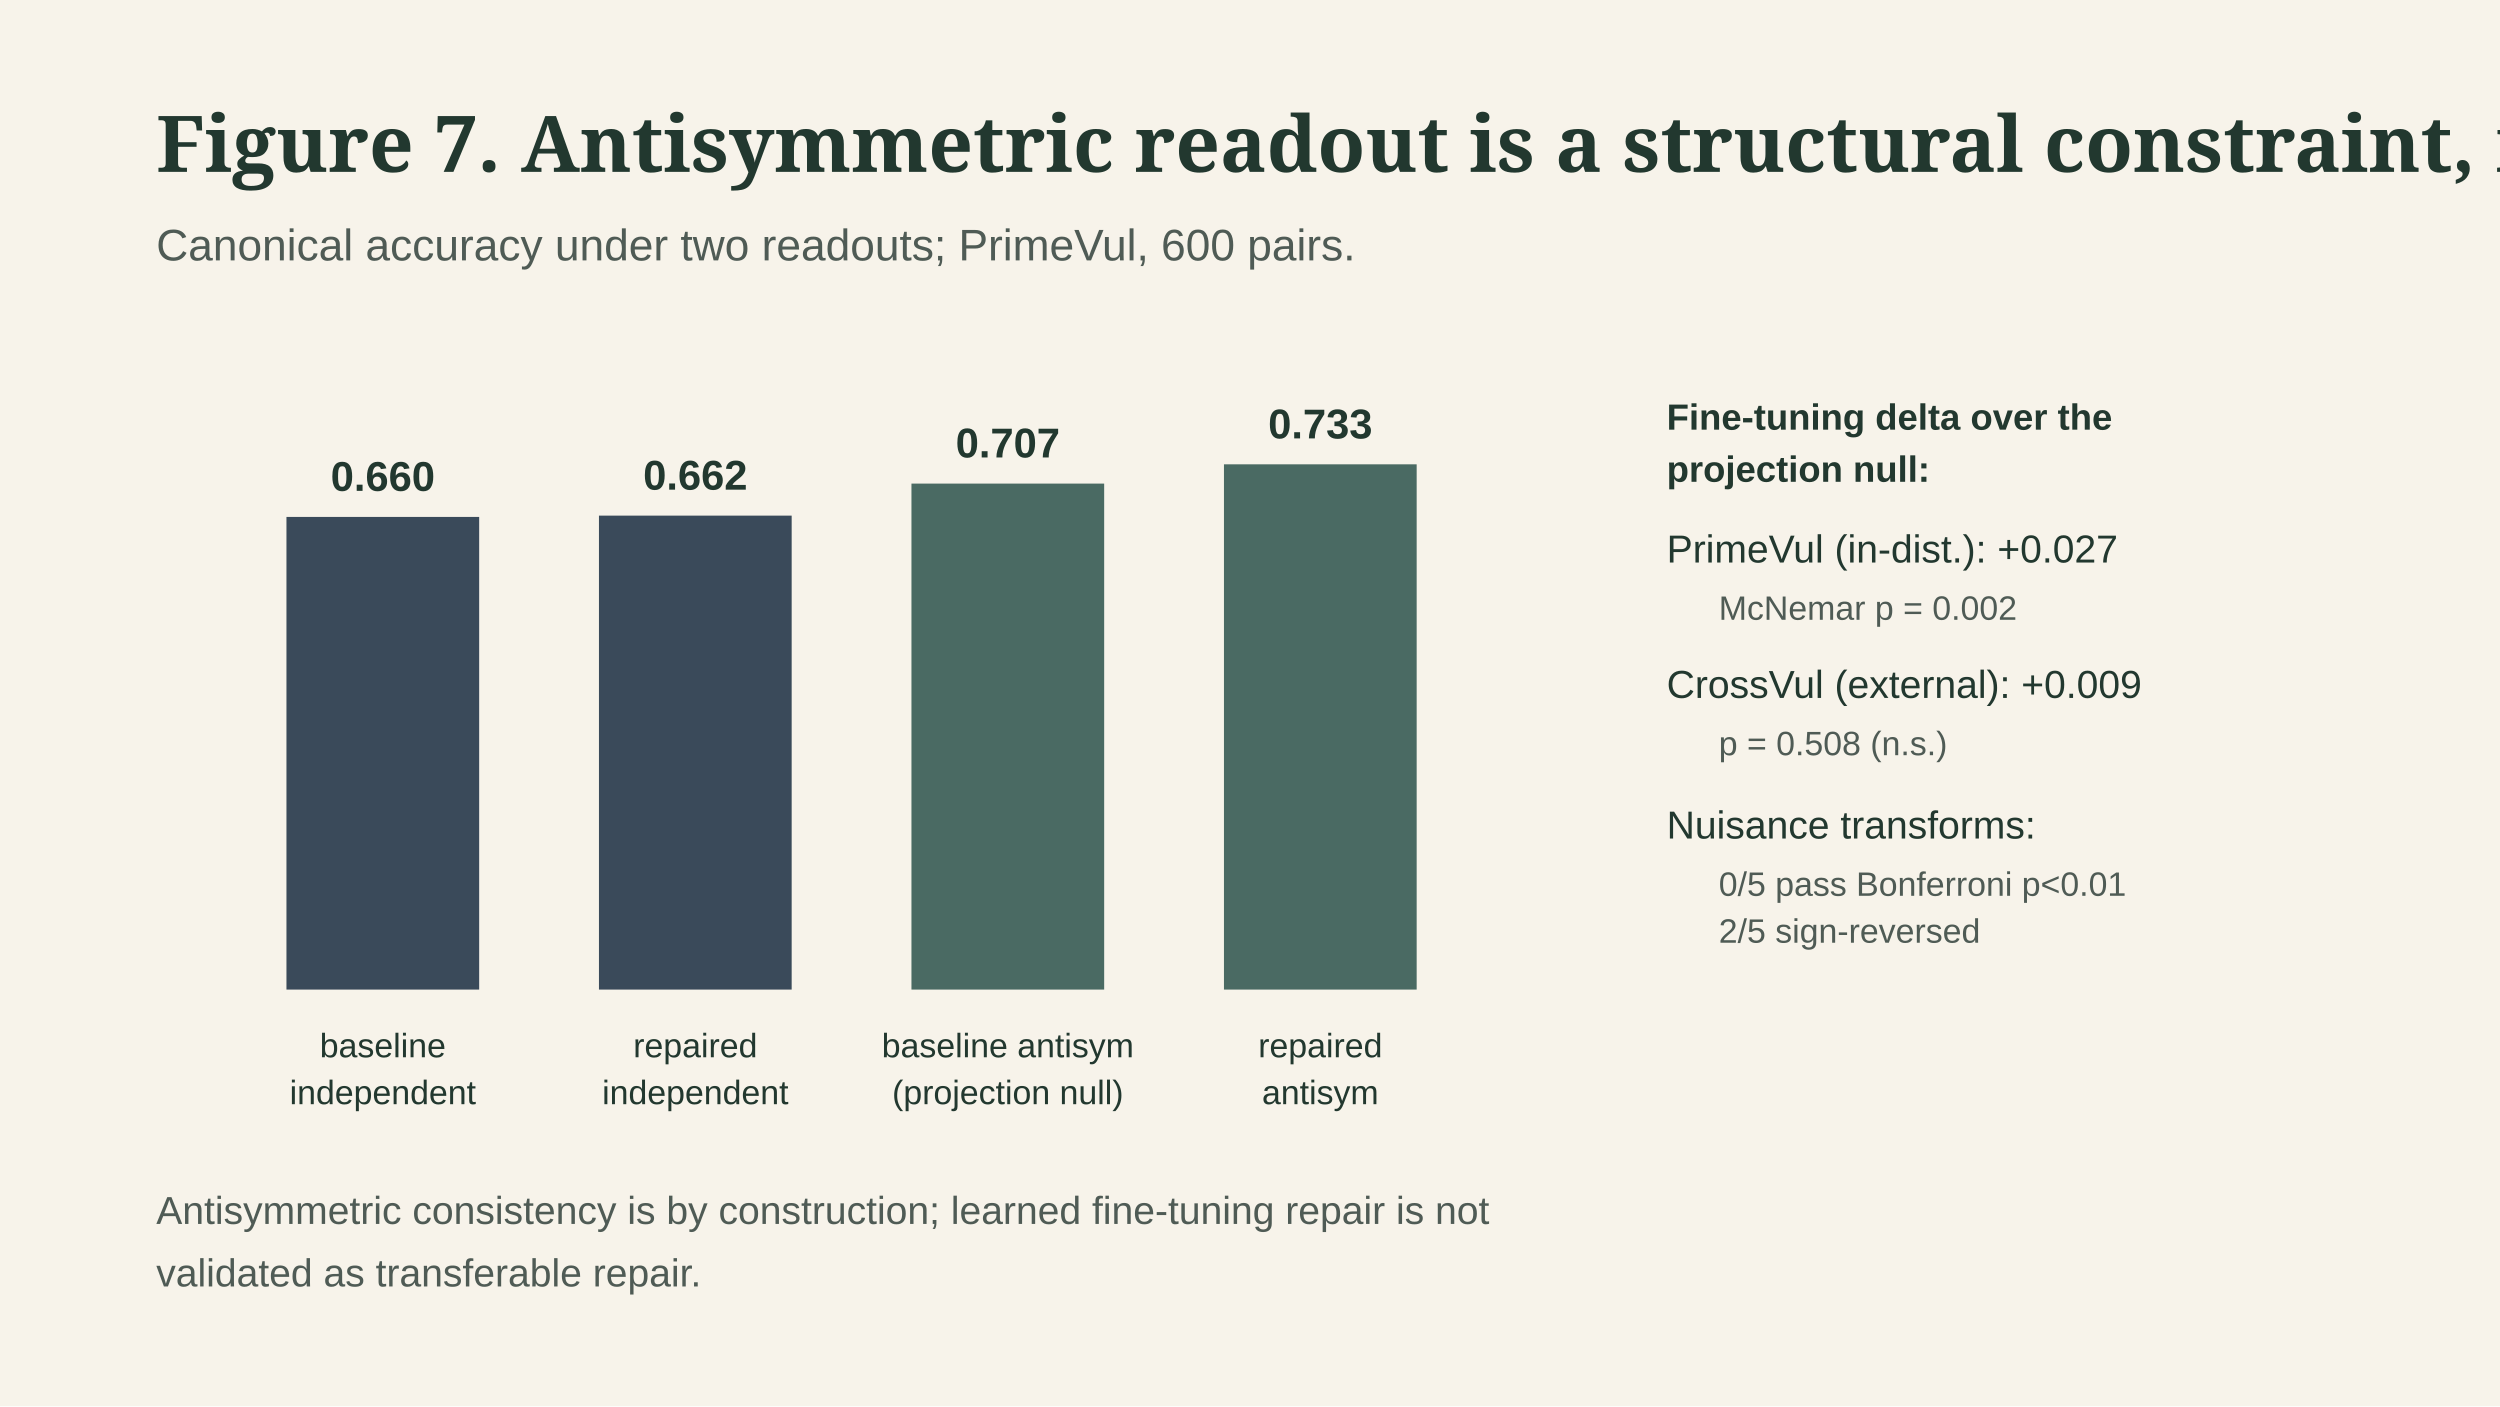
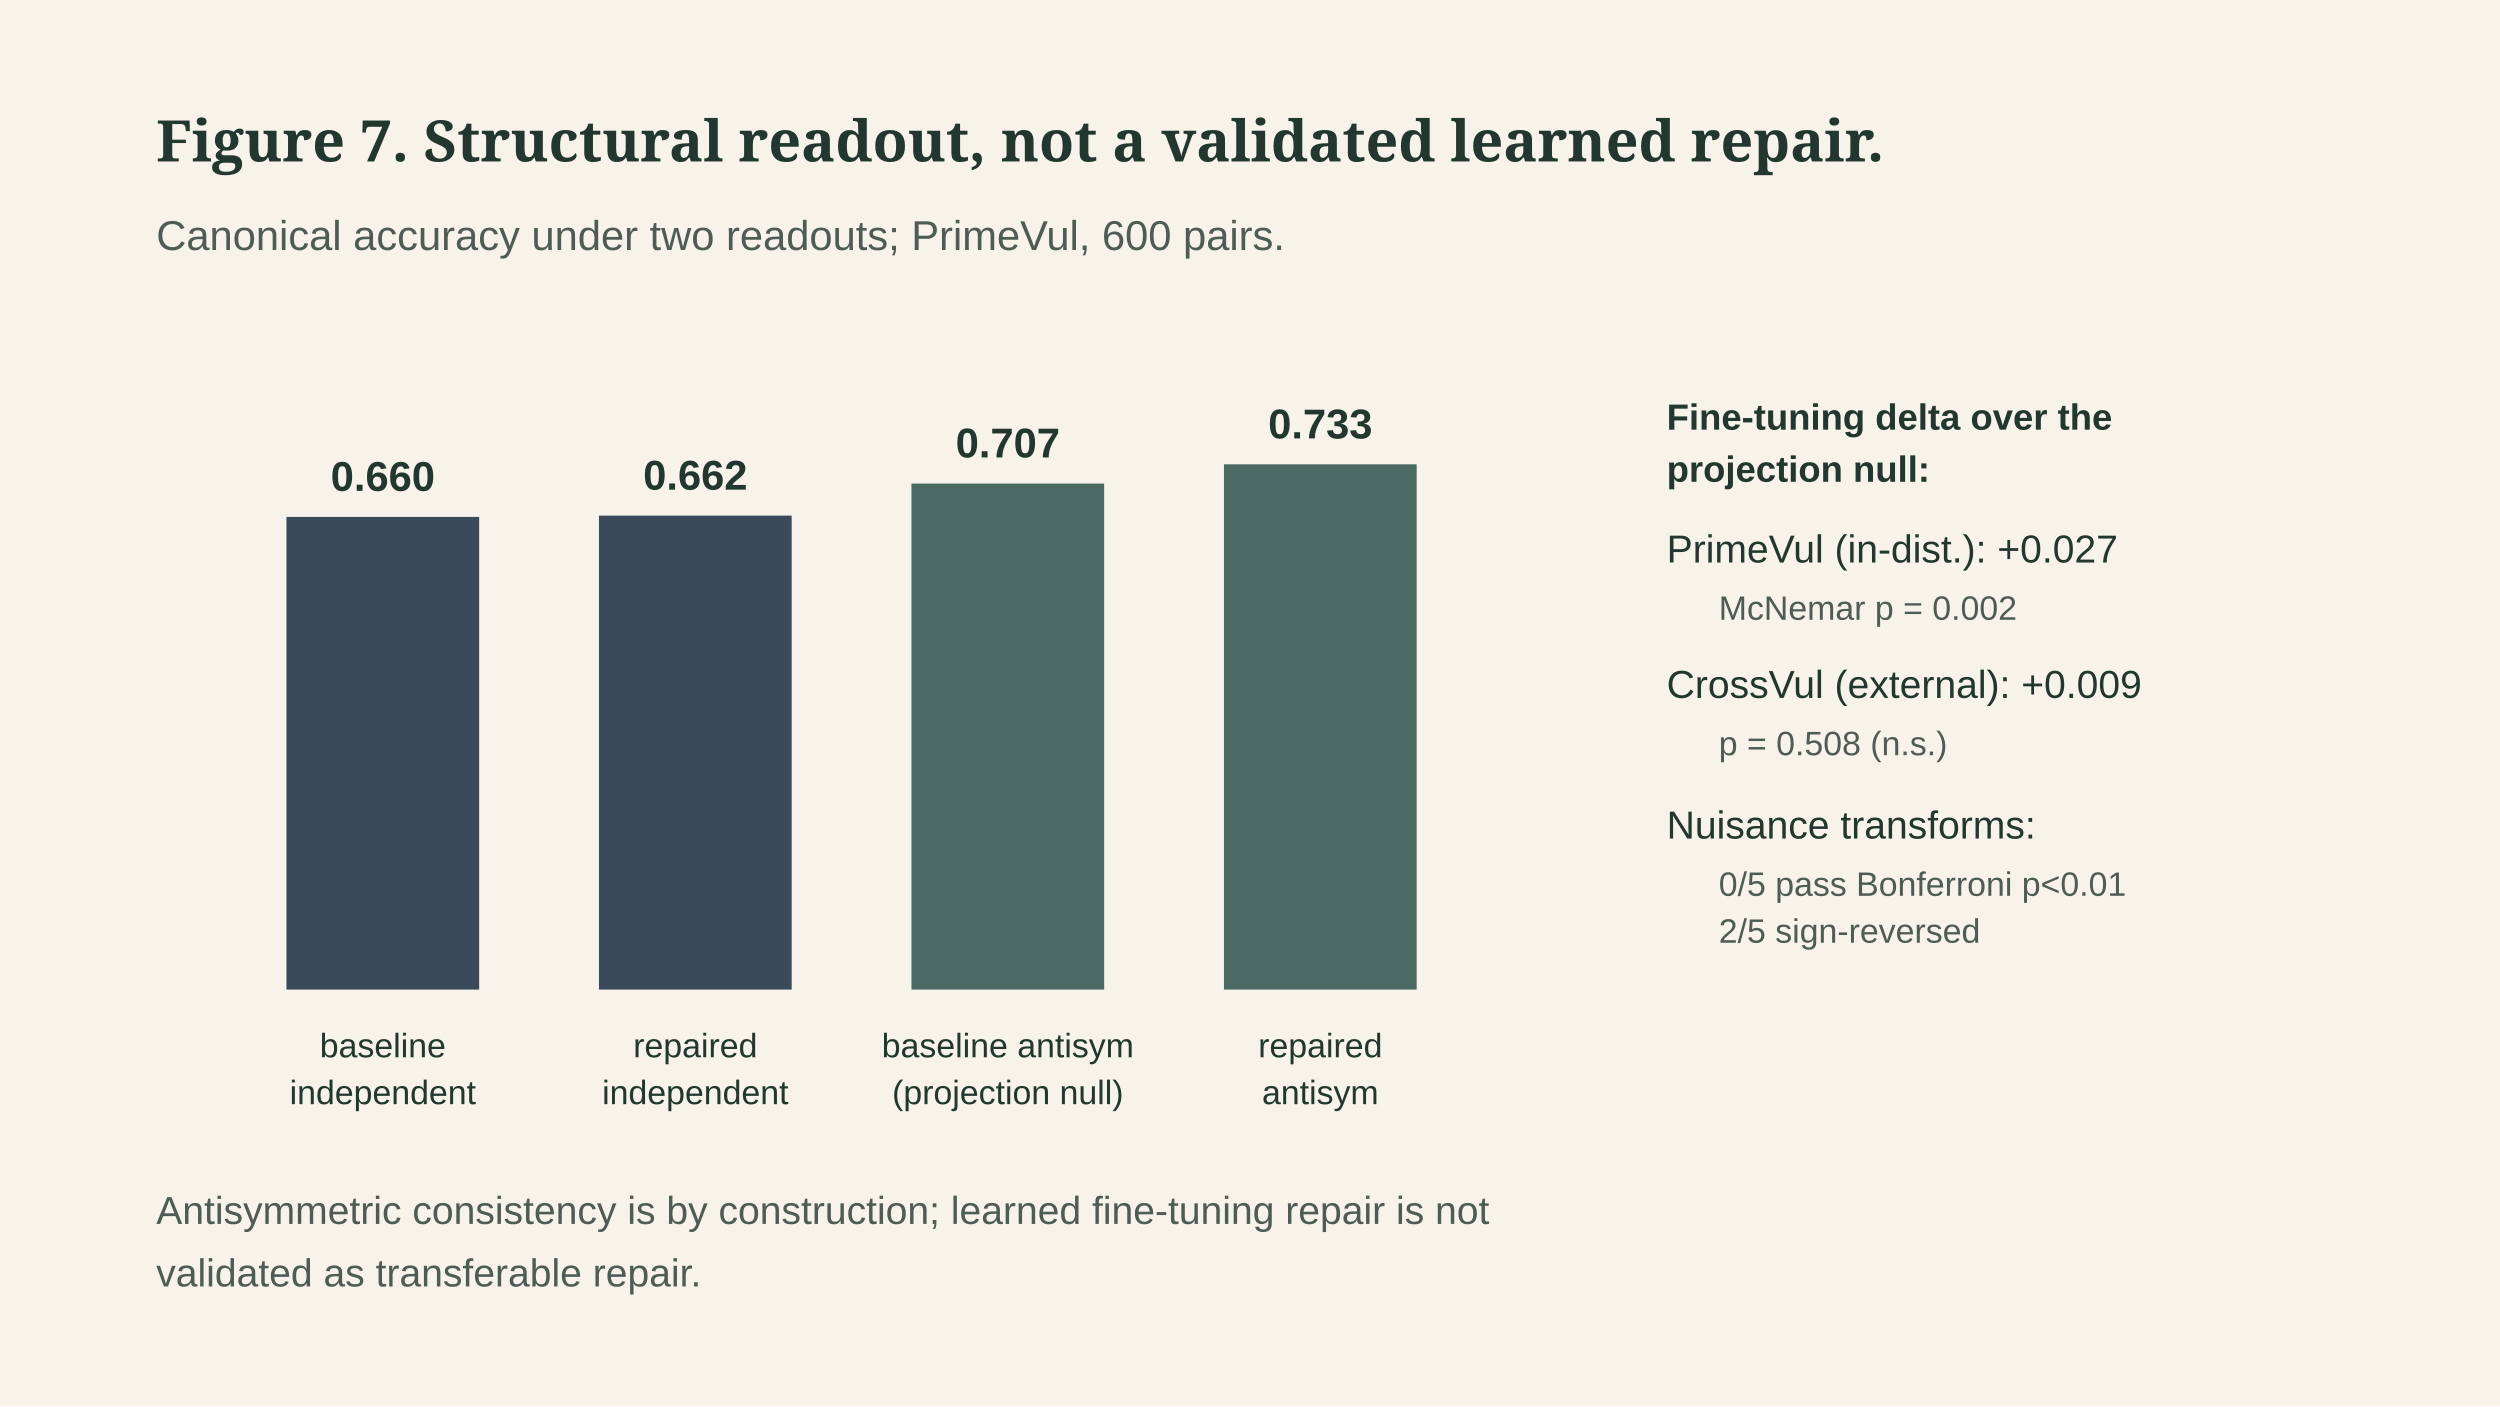
<svg xmlns="http://www.w3.org/2000/svg" width="960" height="540" viewBox="0 0 960 540" role="img" aria-label="Antisymmetric readout is a structural constraint not a learned repair">
  <rect width="960" height="540" fill="#f7f3ea" />
-   <text x="60" y="66" font-family="Georgia, serif" font-size="30" font-weight="700" fill="#22382f" text-anchor="start">Figure 7. Antisymmetric readout is a structural constraint, not a learned repair.</text>
-   <text x="60" y="100" font-family="Arial, sans-serif" font-size="17" font-weight="400" fill="#4f5b55" text-anchor="start">Canonical accuracy under two readouts; PrimeVul, 600 pairs.</text>
+   <text x="60" y="62" font-family="Georgia, serif" font-size="22" font-weight="700" fill="#22382f" text-anchor="start">Figure 7. Structural readout, not a validated learned repair.</text>
+   <text x="60" y="96" font-family="Arial, sans-serif" font-size="16" font-weight="400" fill="#4f5b55" text-anchor="start">Canonical accuracy under two readouts; PrimeVul, 600 pairs.</text>
  <rect x="110" y="198.5" width="74" height="181.5" fill="#3a4a5a" />
  <text x="147.0" y="188.5" font-family="Arial, sans-serif" font-size="16" font-weight="700" fill="#22382f" text-anchor="middle">0.660</text>
  <text x="147" y="406" font-family="Arial, sans-serif" font-size="13" font-weight="400" fill="#22382f" text-anchor="middle">baseline</text>
  <text x="147" y="424" font-family="Arial, sans-serif" font-size="13" font-weight="400" fill="#22382f" text-anchor="middle">independent</text>
  <rect x="230" y="198.0" width="74" height="182.0" fill="#3a4a5a" />
  <text x="267.0" y="188.033" font-family="Arial, sans-serif" font-size="16" font-weight="700" fill="#22382f" text-anchor="middle">0.662</text>
  <text x="267" y="406" font-family="Arial, sans-serif" font-size="13" font-weight="400" fill="#22382f" text-anchor="middle">repaired</text>
  <text x="267" y="424" font-family="Arial, sans-serif" font-size="13" font-weight="400" fill="#22382f" text-anchor="middle">independent</text>
  <rect x="350" y="185.7" width="74" height="194.3" fill="#4a6a63" />
  <text x="387.0" y="175.658" font-family="Arial, sans-serif" font-size="16" font-weight="700" fill="#22382f" text-anchor="middle">0.707</text>
  <text x="387" y="406" font-family="Arial, sans-serif" font-size="13" font-weight="400" fill="#22382f" text-anchor="middle">baseline antisym</text>
  <text x="387" y="424" font-family="Arial, sans-serif" font-size="13" font-weight="400" fill="#22382f" text-anchor="middle">(projection null)</text>
  <rect x="470" y="178.3" width="74" height="201.7" fill="#4a6a63" />
  <text x="507.0" y="168.343" font-family="Arial, sans-serif" font-size="16" font-weight="700" fill="#22382f" text-anchor="middle">0.733</text>
  <text x="507" y="406" font-family="Arial, sans-serif" font-size="13" font-weight="400" fill="#22382f" text-anchor="middle">repaired</text>
  <text x="507" y="424" font-family="Arial, sans-serif" font-size="13" font-weight="400" fill="#22382f" text-anchor="middle">antisym</text>
  <text x="640" y="165" font-family="Arial, sans-serif" font-size="14" font-weight="700" fill="#22382f" text-anchor="start">Fine-tuning delta over the</text>
  <text x="640" y="185" font-family="Arial, sans-serif" font-size="14" font-weight="700" fill="#22382f" text-anchor="start">projection null:</text>
  <text x="640" y="216" font-family="Arial, sans-serif" font-size="15" font-weight="400" fill="#22382f" text-anchor="start">PrimeVul (in-dist.):  +0.027</text>
  <text x="660" y="238" font-family="Arial, sans-serif" font-size="13" font-weight="400" fill="#4f5b55" text-anchor="start">McNemar p = 0.002</text>
  <text x="640" y="268" font-family="Arial, sans-serif" font-size="15" font-weight="400" fill="#22382f" text-anchor="start">CrossVul (external):  +0.009</text>
  <text x="660" y="290" font-family="Arial, sans-serif" font-size="13" font-weight="400" fill="#4f5b55" text-anchor="start">p = 0.508 (n.s.)</text>
  <text x="640" y="322" font-family="Arial, sans-serif" font-size="15" font-weight="400" fill="#22382f" text-anchor="start">Nuisance transforms:</text>
  <text x="660" y="344" font-family="Arial, sans-serif" font-size="13" font-weight="400" fill="#4f5b55" text-anchor="start">0/5 pass Bonferroni p&lt;0.01</text>
  <text x="660" y="362" font-family="Arial, sans-serif" font-size="13" font-weight="400" fill="#4f5b55" text-anchor="start">2/5 sign-reversed</text>
  <text x="60" y="470" font-family="Arial, sans-serif" font-size="15" font-weight="400" fill="#4f5b55" text-anchor="start">Antisymmetric consistency is by construction; learned fine-tuning repair is not</text>
  <text x="60" y="494" font-family="Arial, sans-serif" font-size="15" font-weight="400" fill="#4f5b55" text-anchor="start">validated as transferable repair.</text>
</svg>
